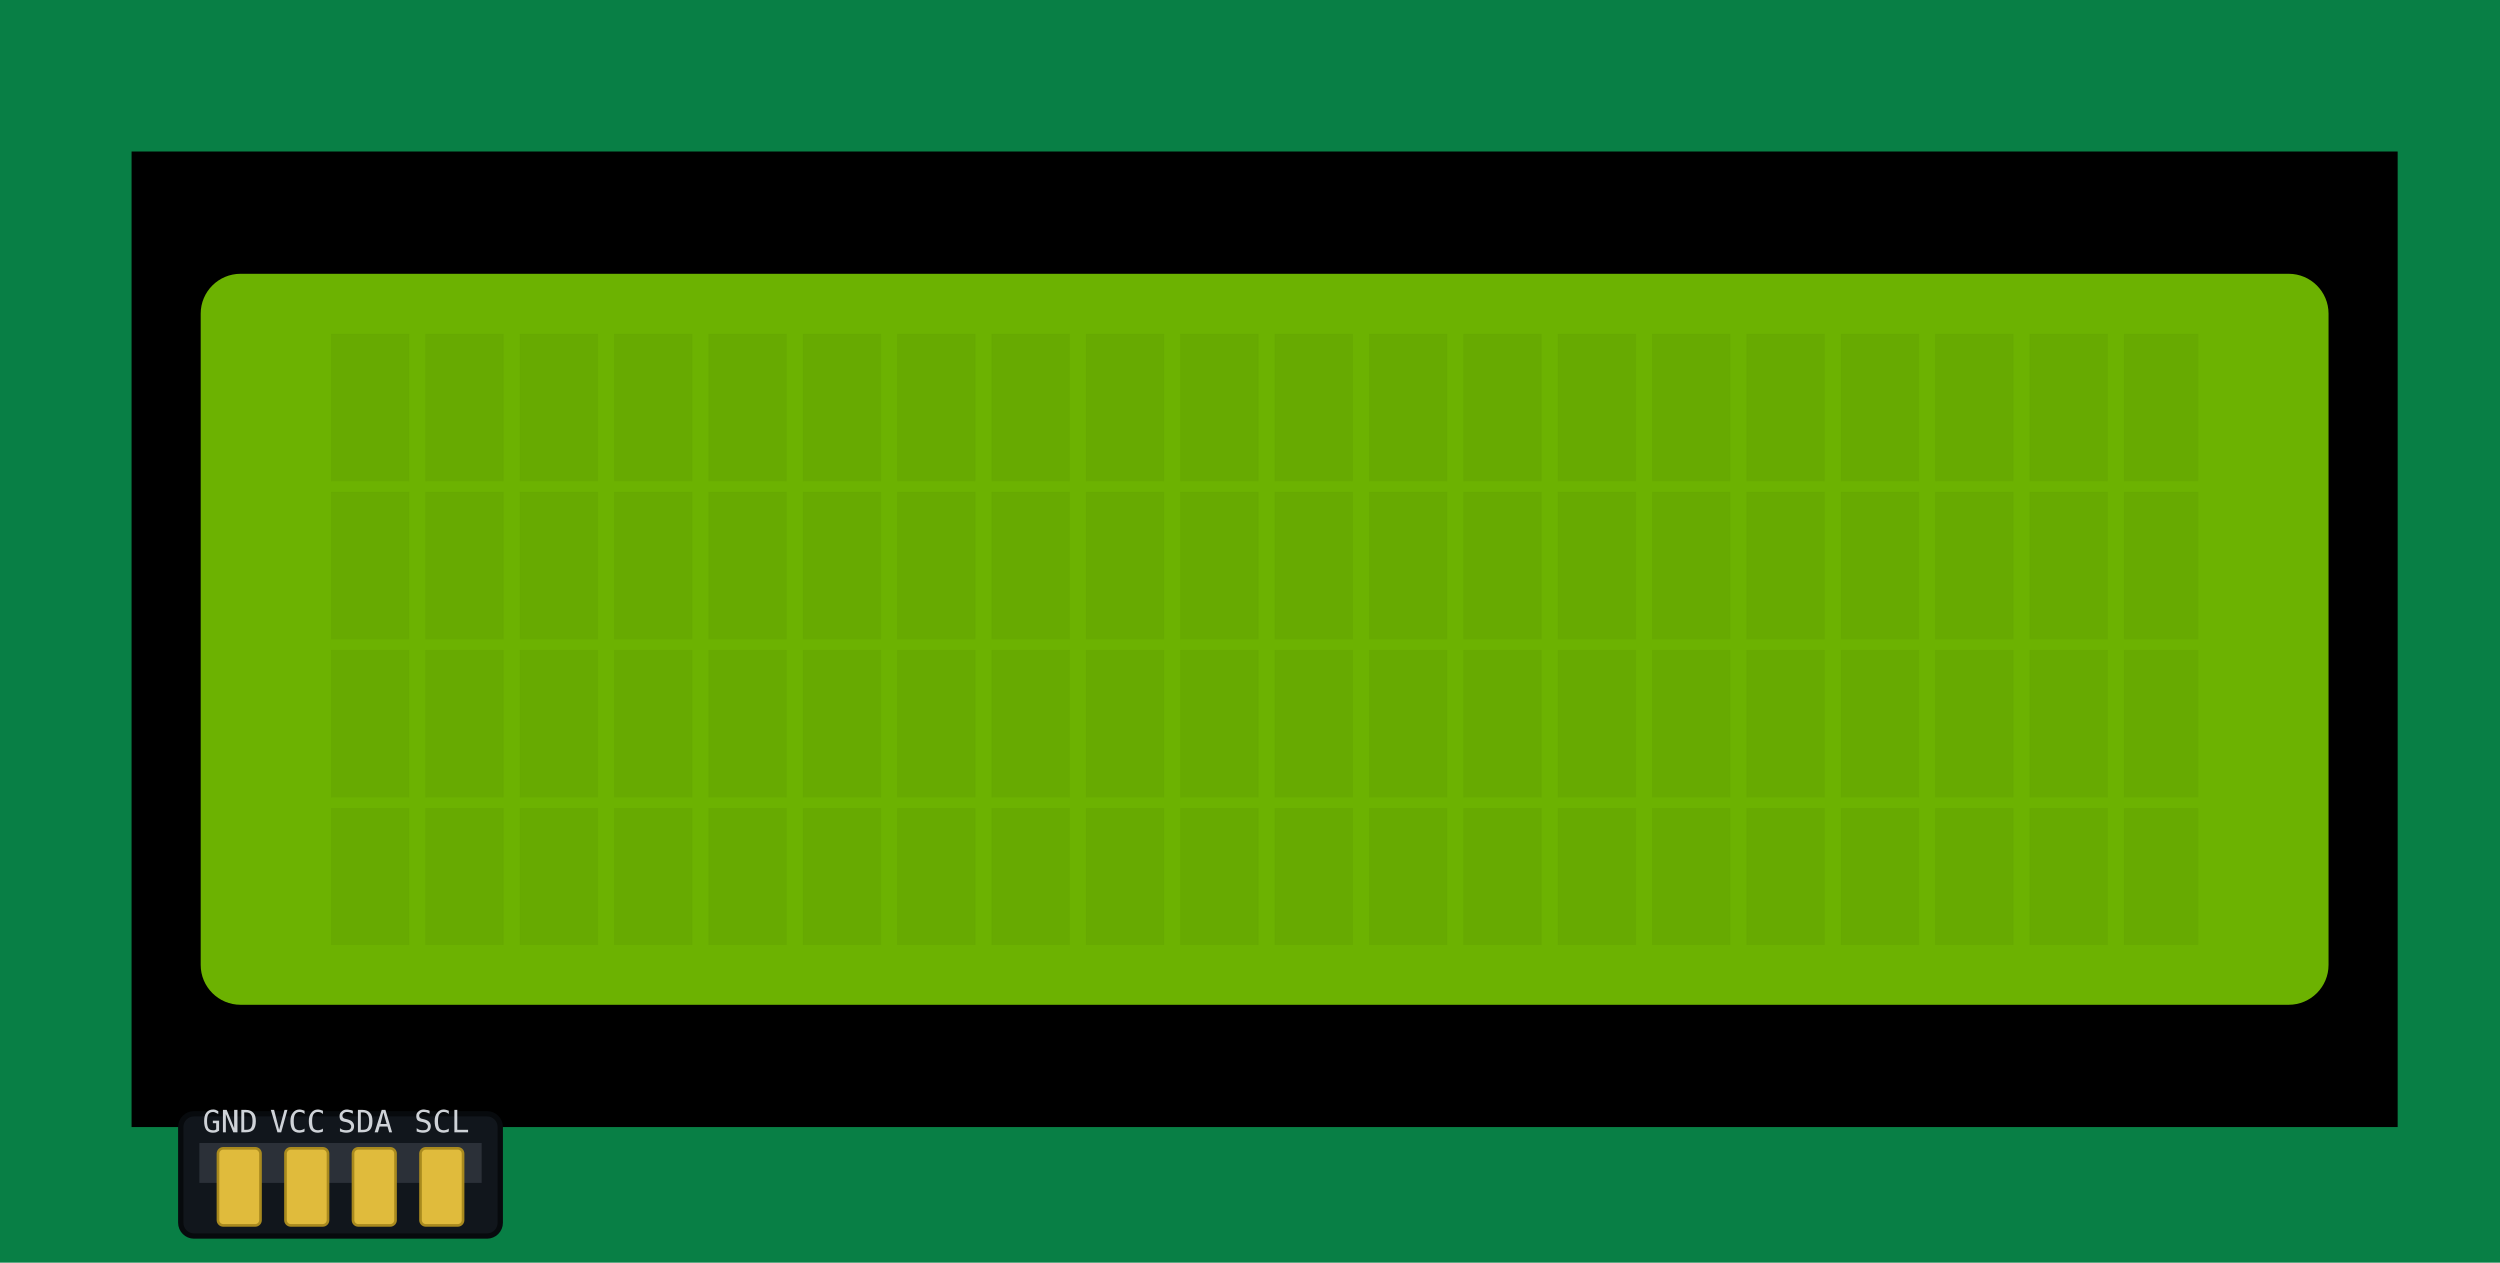
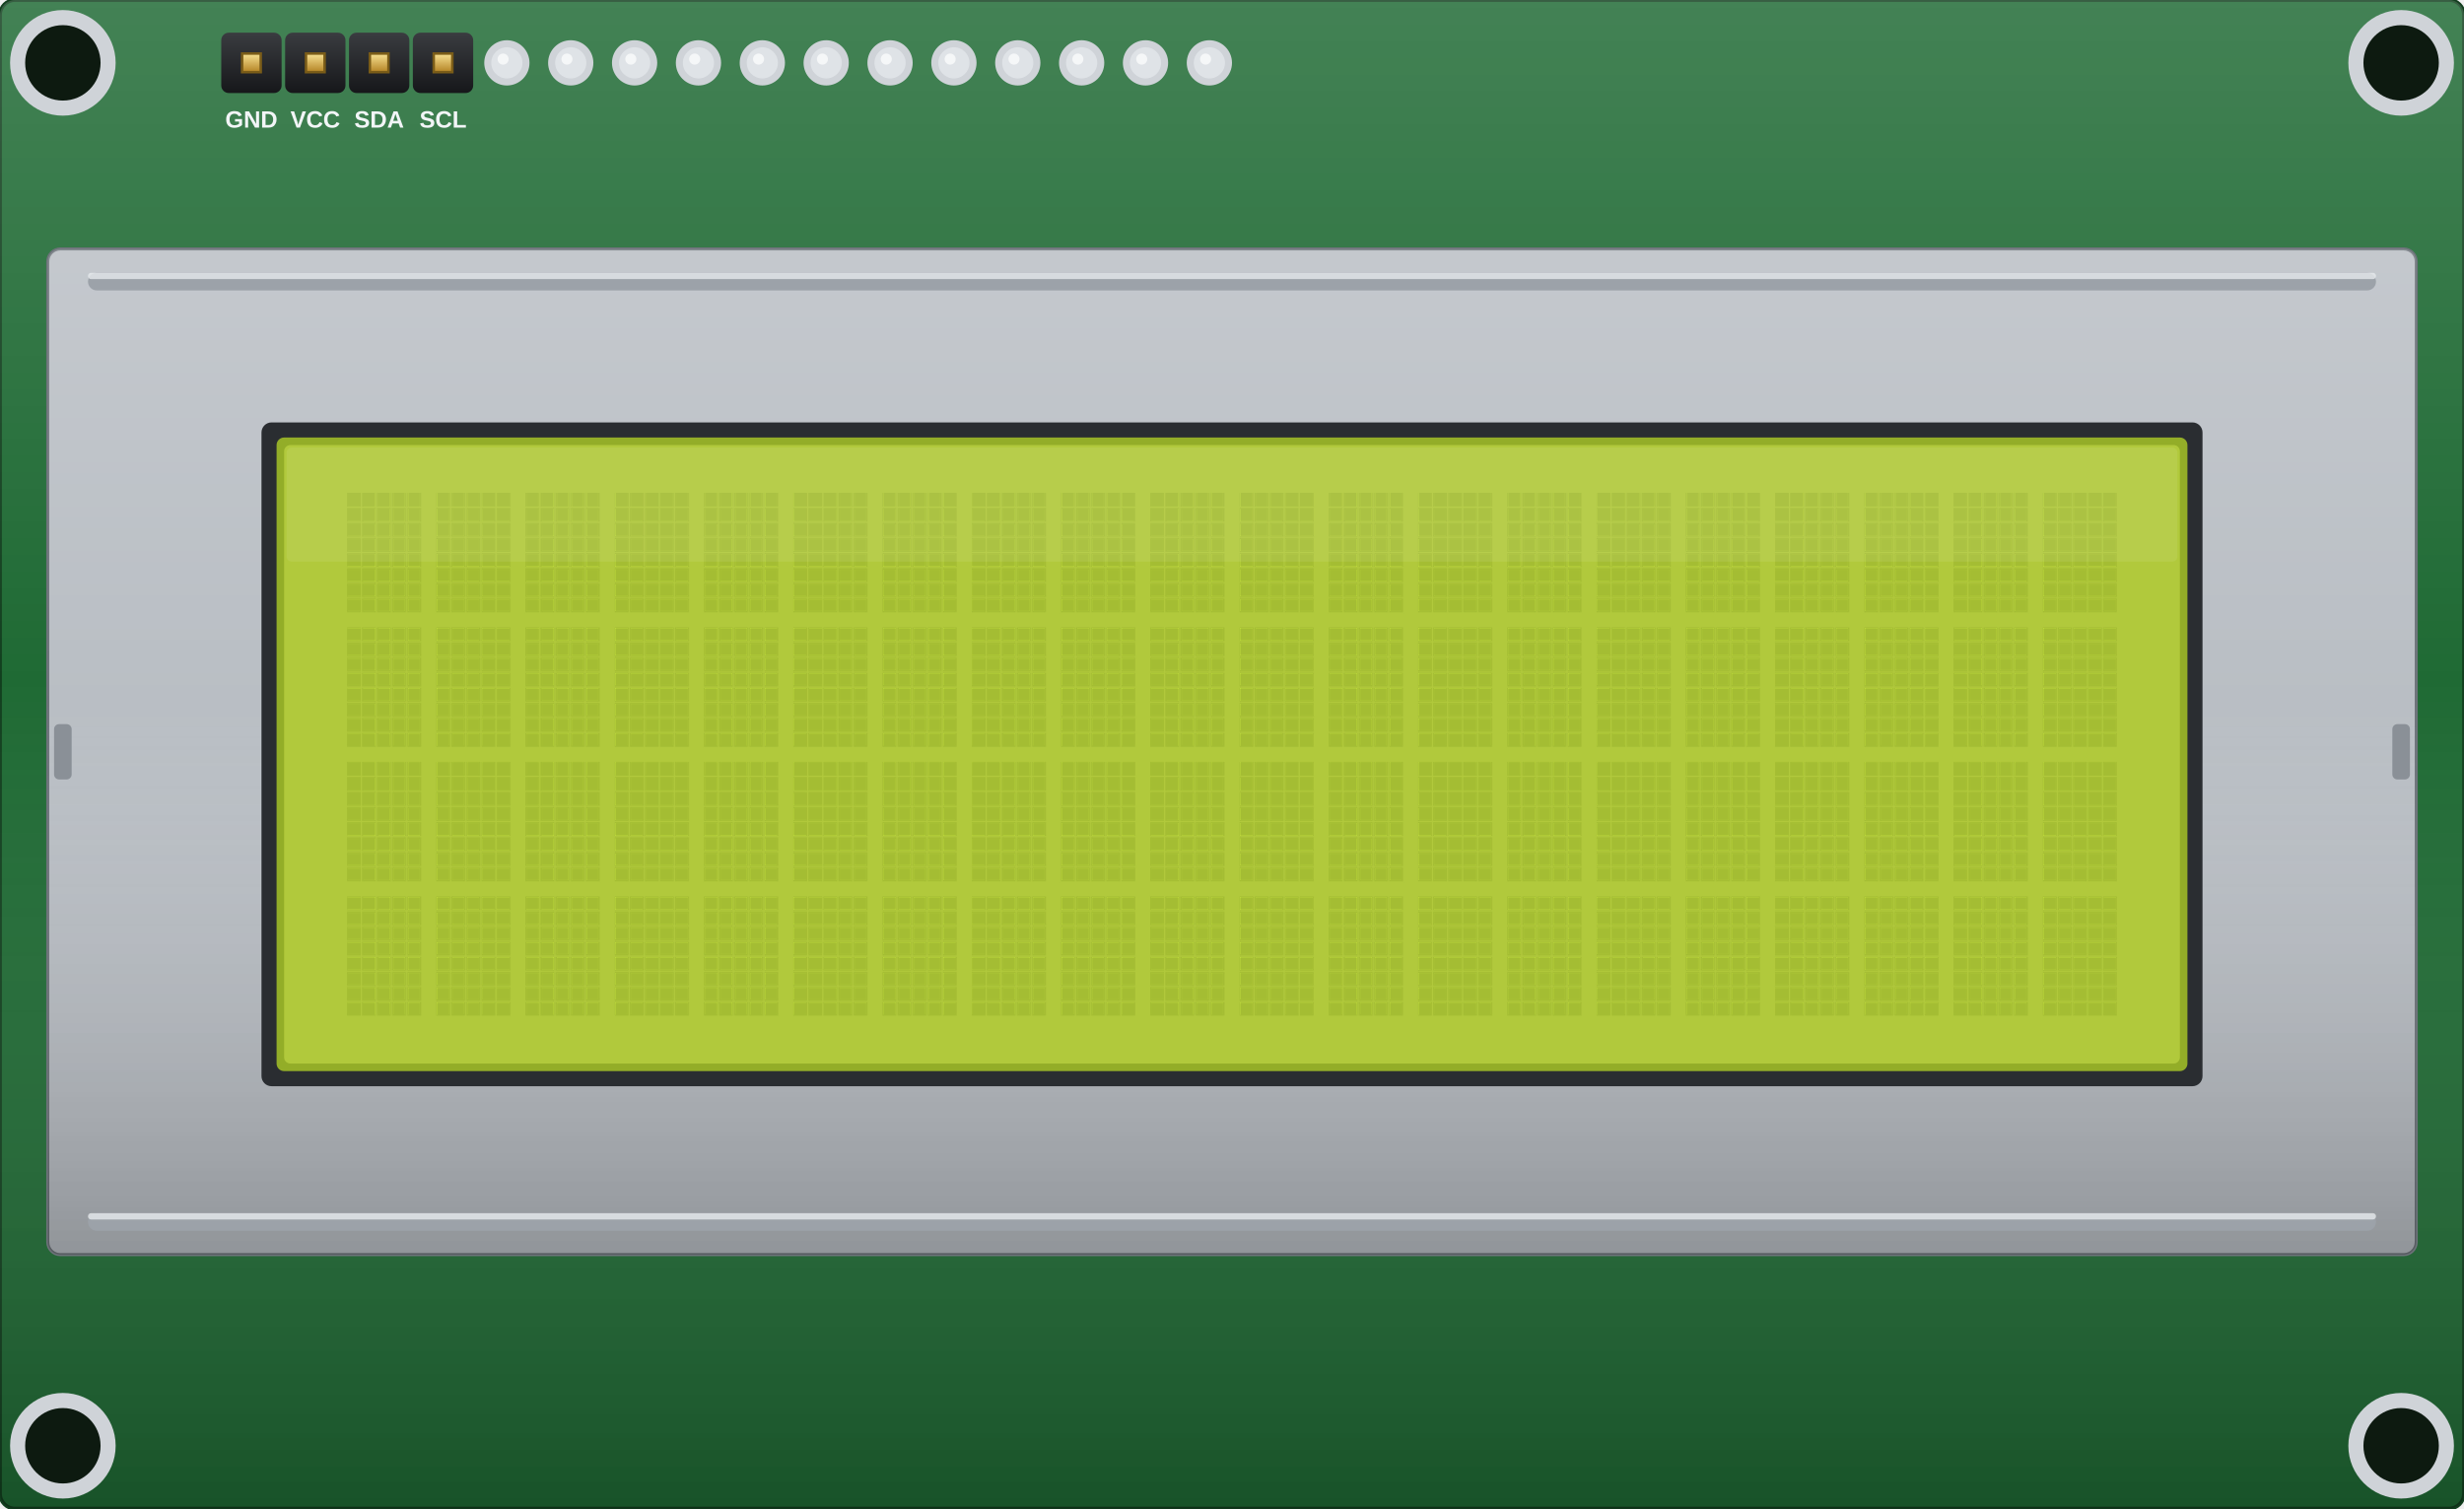
- <svg xmlns="http://www.w3.org/2000/svg" version="1.1" style="font-size: 1.5px; font-family: monospace" width="94.05mm" height="47.5mm" viewBox="0 0 94.05 47.5">
+ <svg xmlns="http://www.w3.org/2000/svg" version="1.1" width="370.394px" height="226.772px" viewBox="0 0 370.394 226.772">
  <defs>
-     <pattern id="characters" width="3.55" height="5.95" patternUnits="userSpaceOnUse" x="12.45" y="12.55">
-       <rect width="2.95" height="5.55" fill-opacity="0.05" />
-     </pattern>
-     <pattern id="pins" width="2.54" height="3.255" patternUnits="userSpaceOnUse" y="1.1">
-       <path fill="#92926d" d="M0,0.55c0,0 0.21,-0.52 0.87,-0.52 0.67,0 0.81,0.51 0.81,0.51v1.81h-1.869z" />
-       <circle r="0.45" cx="0.827" cy="0.9" color="black" />
+     <linearGradient id="luz" x1="0" y1="0" x2="0" y2="1">
+       <stop offset="0" stop-color="#ffffff" stop-opacity="0.16" />
+       <stop offset="0.45" stop-color="#ffffff" stop-opacity="0" />
+       <stop offset="1" stop-color="#000000" stop-opacity="0.22" />
+     </linearGradient>
+     <linearGradient id="metal" x1="0" y1="0" x2="0" y2="1">
+       <stop offset="0" stop-color="#f4f6f8" />
+       <stop offset="0.5" stop-color="#b9bfc6" />
+       <stop offset="1" stop-color="#868d95" />
+     </linearGradient>
+     <linearGradient id="metal-h" x1="0" y1="0" x2="1" y2="0">
+       <stop offset="0" stop-color="#8a9199" />
+       <stop offset="0.35" stop-color="#eef1f4" />
+       <stop offset="0.7" stop-color="#b3b9c0" />
+       <stop offset="1" stop-color="#7c838b" />
+     </linearGradient>
+     <radialGradient id="lata" cx="0.4" cy="0.38" r="0.66">
+       <stop offset="0" stop-color="#f6f8fa" />
+       <stop offset="0.6" stop-color="#c3c9cf" />
+       <stop offset="1" stop-color="#8c939b" />
+     </radialGradient>
+     <linearGradient id="plastico" x1="0" y1="0" x2="0" y2="1">
+       <stop offset="0" stop-color="#3a3c40" />
+       <stop offset="1" stop-color="#16171a" />
+     </linearGradient>
+     <linearGradient id="ouro" x1="0" y1="0" x2="0" y2="1">
+       <stop offset="0" stop-color="#f4dc8c" />
+       <stop offset="1" stop-color="#b88a2c" />
+     </linearGradient>
+   </defs>
+   <rect x="0" y="0" width="370.394" height="226.772" rx="2.268" fill="#1f6a34" stroke="#123f1f" stroke-width="0.567" />
+   <rect x="0" y="0" width="370.394" height="226.772" rx="2.268" fill="url(#luz)" />
+   <circle cx="9.449" cy="9.449" r="7.937" fill="#cfd3d8" />
+   <circle cx="9.449" cy="9.449" r="5.669" fill="#0d1a10" />
+   <circle cx="9.449" cy="217.323" r="7.937" fill="#cfd3d8" />
+   <circle cx="9.449" cy="217.323" r="5.669" fill="#0d1a10" />
+   <circle cx="360.945" cy="9.449" r="7.937" fill="#cfd3d8" />
+   <circle cx="360.945" cy="9.449" r="5.669" fill="#0d1a10" />
+   <circle cx="360.945" cy="217.323" r="7.937" fill="#cfd3d8" />
+   <circle cx="360.945" cy="217.323" r="5.669" fill="#0d1a10" />
+   <rect x="34.394" y="6.047" width="6.803" height="6.803" fill="#cfd3d8" />
+   <circle cx="47.395" cy="9.449" r="3.402" fill="#cfd3d8" />
+   <circle cx="56.995" cy="9.449" r="3.402" fill="#cfd3d8" />
+   <circle cx="66.595" cy="9.449" r="3.402" fill="#cfd3d8" />
+   <circle cx="76.195" cy="9.449" r="3.402" fill="#cfd3d8" />
+   <circle cx="76.195" cy="9.449" r="2.343" fill="#dfe3e7" />
+   <circle cx="75.628" cy="8.882" r="0.831" fill="#ffffff" fill-opacity="0.7" />
+   <circle cx="85.795" cy="9.449" r="3.402" fill="#cfd3d8" />
+   <circle cx="85.795" cy="9.449" r="2.343" fill="#dfe3e7" />
+   <circle cx="85.228" cy="8.882" r="0.831" fill="#ffffff" fill-opacity="0.7" />
+   <circle cx="95.395" cy="9.449" r="3.402" fill="#cfd3d8" />
+   <circle cx="95.395" cy="9.449" r="2.343" fill="#dfe3e7" />
+   <circle cx="94.828" cy="8.882" r="0.831" fill="#ffffff" fill-opacity="0.7" />
+   <circle cx="104.995" cy="9.449" r="3.402" fill="#cfd3d8" />
+   <circle cx="104.995" cy="9.449" r="2.343" fill="#dfe3e7" />
+   <circle cx="104.428" cy="8.882" r="0.831" fill="#ffffff" fill-opacity="0.7" />
+   <circle cx="114.595" cy="9.449" r="3.402" fill="#cfd3d8" />
+   <circle cx="114.595" cy="9.449" r="2.343" fill="#dfe3e7" />
+   <circle cx="114.028" cy="8.882" r="0.831" fill="#ffffff" fill-opacity="0.7" />
+   <circle cx="124.195" cy="9.449" r="3.402" fill="#cfd3d8" />
+   <circle cx="124.195" cy="9.449" r="2.343" fill="#dfe3e7" />
+   <circle cx="123.628" cy="8.882" r="0.831" fill="#ffffff" fill-opacity="0.7" />
+   <circle cx="133.795" cy="9.449" r="3.402" fill="#cfd3d8" />
+   <circle cx="133.795" cy="9.449" r="2.343" fill="#dfe3e7" />
+   <circle cx="133.228" cy="8.882" r="0.831" fill="#ffffff" fill-opacity="0.7" />
+   <circle cx="143.395" cy="9.449" r="3.402" fill="#cfd3d8" />
+   <circle cx="143.395" cy="9.449" r="2.343" fill="#dfe3e7" />
+   <circle cx="142.828" cy="8.882" r="0.831" fill="#ffffff" fill-opacity="0.7" />
+   <circle cx="152.995" cy="9.449" r="3.402" fill="#cfd3d8" />
+   <circle cx="152.995" cy="9.449" r="2.343" fill="#dfe3e7" />
+   <circle cx="152.428" cy="8.882" r="0.831" fill="#ffffff" fill-opacity="0.7" />
+   <circle cx="162.595" cy="9.449" r="3.402" fill="#cfd3d8" />
+   <circle cx="162.595" cy="9.449" r="2.343" fill="#dfe3e7" />
+   <circle cx="162.028" cy="8.882" r="0.831" fill="#ffffff" fill-opacity="0.7" />
+   <circle cx="172.195" cy="9.449" r="3.402" fill="#cfd3d8" />
+   <circle cx="172.195" cy="9.449" r="2.343" fill="#dfe3e7" />
+   <circle cx="171.628" cy="8.882" r="0.831" fill="#ffffff" fill-opacity="0.7" />
+   <circle cx="181.795" cy="9.449" r="3.402" fill="#cfd3d8" />
+   <circle cx="181.795" cy="9.449" r="2.343" fill="#dfe3e7" />
+   <circle cx="181.228" cy="8.882" r="0.831" fill="#ffffff" fill-opacity="0.7" />
+   <rect x="7.181" y="37.417" width="356.031" height="151.181" rx="1.89" fill="#b9bec4" stroke="#6d737a" stroke-width="0.454" />
+   <rect x="7.181" y="37.417" width="356.031" height="151.181" rx="1.89" fill="url(#luz)" />
+   <rect x="13.228" y="41.008" width="343.937" height="2.646" rx="1.323" fill="#9ca2a9" />
+   <rect x="13.228" y="41.008" width="343.937" height="0.945" rx="0.454" fill="#e6e9ec" fill-opacity="0.8" />
+   <rect x="13.228" y="182.362" width="343.937" height="2.646" rx="1.323" fill="#9ca2a9" />
+   <rect x="13.228" y="182.362" width="343.937" height="0.945" rx="0.454" fill="#e6e9ec" fill-opacity="0.8" />
+   <rect x="8.126" y="108.85" width="2.646" height="8.315" rx="0.756" fill="#8a9097" />
+   <rect x="359.622" y="108.85" width="2.646" height="8.315" rx="0.756" fill="#8a9097" />
+   <rect x="39.307" y="63.496" width="291.78" height="99.78" rx="1.512" fill="#2a2d31" />
+   <rect x="41.575" y="65.764" width="287.244" height="95.244" rx="1.134" fill="#93ad28" />
+   <rect x="42.709" y="66.898" width="284.976" height="92.976" rx="0.945" fill="#b5cc3e" fill-opacity="0.9" />
+   <defs>
+     <pattern id="pontos-lcd2004" x="52.157" y="74.079" width="13.417" height="20.22" patternUnits="userSpaceOnUse">
+       <rect x="0" y="0" width="2.079" height="2.079" fill="#a4bd33" />
+       <rect x="2.268" y="0" width="2.079" height="2.079" fill="#a4bd33" />
+       <rect x="4.535" y="0" width="2.079" height="2.079" fill="#a4bd33" />
+       <rect x="6.803" y="0" width="2.079" height="2.079" fill="#a4bd33" />
+       <rect x="9.071" y="0" width="2.079" height="2.079" fill="#a4bd33" />
+       <rect x="0" y="2.268" width="2.079" height="2.079" fill="#a4bd33" />
+       <rect x="2.268" y="2.268" width="2.079" height="2.079" fill="#a4bd33" />
+       <rect x="4.535" y="2.268" width="2.079" height="2.079" fill="#a4bd33" />
+       <rect x="6.803" y="2.268" width="2.079" height="2.079" fill="#a4bd33" />
+       <rect x="9.071" y="2.268" width="2.079" height="2.079" fill="#a4bd33" />
+       <rect x="0" y="4.535" width="2.079" height="2.079" fill="#a4bd33" />
+       <rect x="2.268" y="4.535" width="2.079" height="2.079" fill="#a4bd33" />
+       <rect x="4.535" y="4.535" width="2.079" height="2.079" fill="#a4bd33" />
+       <rect x="6.803" y="4.535" width="2.079" height="2.079" fill="#a4bd33" />
+       <rect x="9.071" y="4.535" width="2.079" height="2.079" fill="#a4bd33" />
+       <rect x="0" y="6.803" width="2.079" height="2.079" fill="#a4bd33" />
+       <rect x="2.268" y="6.803" width="2.079" height="2.079" fill="#a4bd33" />
+       <rect x="4.535" y="6.803" width="2.079" height="2.079" fill="#a4bd33" />
+       <rect x="6.803" y="6.803" width="2.079" height="2.079" fill="#a4bd33" />
+       <rect x="9.071" y="6.803" width="2.079" height="2.079" fill="#a4bd33" />
+       <rect x="0" y="9.071" width="2.079" height="2.079" fill="#a4bd33" />
+       <rect x="2.268" y="9.071" width="2.079" height="2.079" fill="#a4bd33" />
+       <rect x="4.535" y="9.071" width="2.079" height="2.079" fill="#a4bd33" />
+       <rect x="6.803" y="9.071" width="2.079" height="2.079" fill="#a4bd33" />
+       <rect x="9.071" y="9.071" width="2.079" height="2.079" fill="#a4bd33" />
+       <rect x="0" y="11.339" width="2.079" height="2.079" fill="#a4bd33" />
+       <rect x="2.268" y="11.339" width="2.079" height="2.079" fill="#a4bd33" />
+       <rect x="4.535" y="11.339" width="2.079" height="2.079" fill="#a4bd33" />
+       <rect x="6.803" y="11.339" width="2.079" height="2.079" fill="#a4bd33" />
+       <rect x="9.071" y="11.339" width="2.079" height="2.079" fill="#a4bd33" />
+       <rect x="0" y="13.606" width="2.079" height="2.079" fill="#a4bd33" />
+       <rect x="2.268" y="13.606" width="2.079" height="2.079" fill="#a4bd33" />
+       <rect x="4.535" y="13.606" width="2.079" height="2.079" fill="#a4bd33" />
+       <rect x="6.803" y="13.606" width="2.079" height="2.079" fill="#a4bd33" />
+       <rect x="9.071" y="13.606" width="2.079" height="2.079" fill="#a4bd33" />
+       <rect x="0" y="15.874" width="2.079" height="2.079" fill="#a4bd33" />
+       <rect x="2.268" y="15.874" width="2.079" height="2.079" fill="#a4bd33" />
+       <rect x="4.535" y="15.874" width="2.079" height="2.079" fill="#a4bd33" />
+       <rect x="6.803" y="15.874" width="2.079" height="2.079" fill="#a4bd33" />
+       <rect x="9.071" y="15.874" width="2.079" height="2.079" fill="#a4bd33" />
    </pattern>
  </defs>
-   <rect fill="#087f45" width="94.05" height="47.5" />
-   <rect x="4.95" y="5.7" width="85.25" height="36.7" />
-   <rect x="7.55" y="10.3" rx="1.5" ry="1.5" width="80.05" height="27.5" fill="#6cb201" />
-   <rect x="7.55" y="10.3" rx="1.5" ry="1.5" width="80.05" height="27.5" opacity="0" />
-   <g>
-     <rect x="6.80" y="41.90" width="12.02" height="4.6" rx="0.5" fill="#11161c" stroke="#070a0d" stroke-width=".2" />
-     <rect x="7.50" y="43.00" width="10.62" height="1.5" fill="#2b3038" />
-     <g fill="#e0bb3c" stroke="#a98a1e" stroke-width=".1">
-       <rect x="8.200" y="43.20" width="1.6" height="2.9" rx="0.2" />
-       <rect x="10.740" y="43.20" width="1.6" height="2.9" rx="0.2" />
-       <rect x="13.280" y="43.20" width="1.6" height="2.9" rx="0.2" />
-       <rect x="15.820" y="43.20" width="1.6" height="2.9" rx="0.2" />
-     </g>
-     <text fill="#cfd3d8" font-size="1.15px" font-family="monospace" text-anchor="middle">
-       <tspan x="9.000" y="42.60">GND</tspan>
-       <tspan x="11.540" y="42.60">VCC</tspan>
-       <tspan x="14.080" y="42.60">SDA</tspan>
-       <tspan x="16.620" y="42.60">SCL</tspan>
-     </text>
-   </g>
-   <rect fill="url(#characters)" x="12.45" y="12.55" width="70.25" height="23" />
-   <path d="" transform="translate(12.45, 12.55)" fill="black" />
+   <rect x="52.157" y="74.079" width="266.079" height="78.614" fill="url(#pontos-lcd2004)" />
+   <rect x="43.087" y="67.276" width="284.22" height="17.144" rx="0.756" fill="#ffffff" fill-opacity="0.08" />
+   <rect x="33.26" y="4.913" width="9.071" height="9.071" rx="1.134" fill="url(#plastico)" />
+   <rect x="36.208" y="7.861" width="3.175" height="3.175" fill="#7a5c18" />
+   <rect x="36.586" y="8.239" width="2.419" height="2.419" fill="url(#ouro)" />
+   <text transform="translate(37.795 17.764) rotate(0)" x="0" y="1.417" font-family="Arial" font-weight="bold" font-size="3.543" fill="#f2f5f7" text-anchor="middle">GND</text>
+   <rect x="42.86" y="4.913" width="9.071" height="9.071" rx="1.134" fill="url(#plastico)" />
+   <rect x="45.808" y="7.861" width="3.175" height="3.175" fill="#7a5c18" />
+   <rect x="46.186" y="8.239" width="2.419" height="2.419" fill="url(#ouro)" />
+   <text transform="translate(47.395 17.764) rotate(0)" x="0" y="1.417" font-family="Arial" font-weight="bold" font-size="3.543" fill="#f2f5f7" text-anchor="middle">VCC</text>
+   <rect x="52.46" y="4.913" width="9.071" height="9.071" rx="1.134" fill="url(#plastico)" />
+   <rect x="55.408" y="7.861" width="3.175" height="3.175" fill="#7a5c18" />
+   <rect x="55.786" y="8.239" width="2.419" height="2.419" fill="url(#ouro)" />
+   <text transform="translate(56.995 17.764) rotate(0)" x="0" y="1.417" font-family="Arial" font-weight="bold" font-size="3.543" fill="#f2f5f7" text-anchor="middle">SDA</text>
+   <rect x="62.06" y="4.913" width="9.071" height="9.071" rx="1.134" fill="url(#plastico)" />
+   <rect x="65.008" y="7.861" width="3.175" height="3.175" fill="#7a5c18" />
+   <rect x="65.386" y="8.239" width="2.419" height="2.419" fill="url(#ouro)" />
+   <text transform="translate(66.595 17.764) rotate(0)" x="0" y="1.417" font-family="Arial" font-weight="bold" font-size="3.543" fill="#f2f5f7" text-anchor="middle">SCL</text>
</svg>
